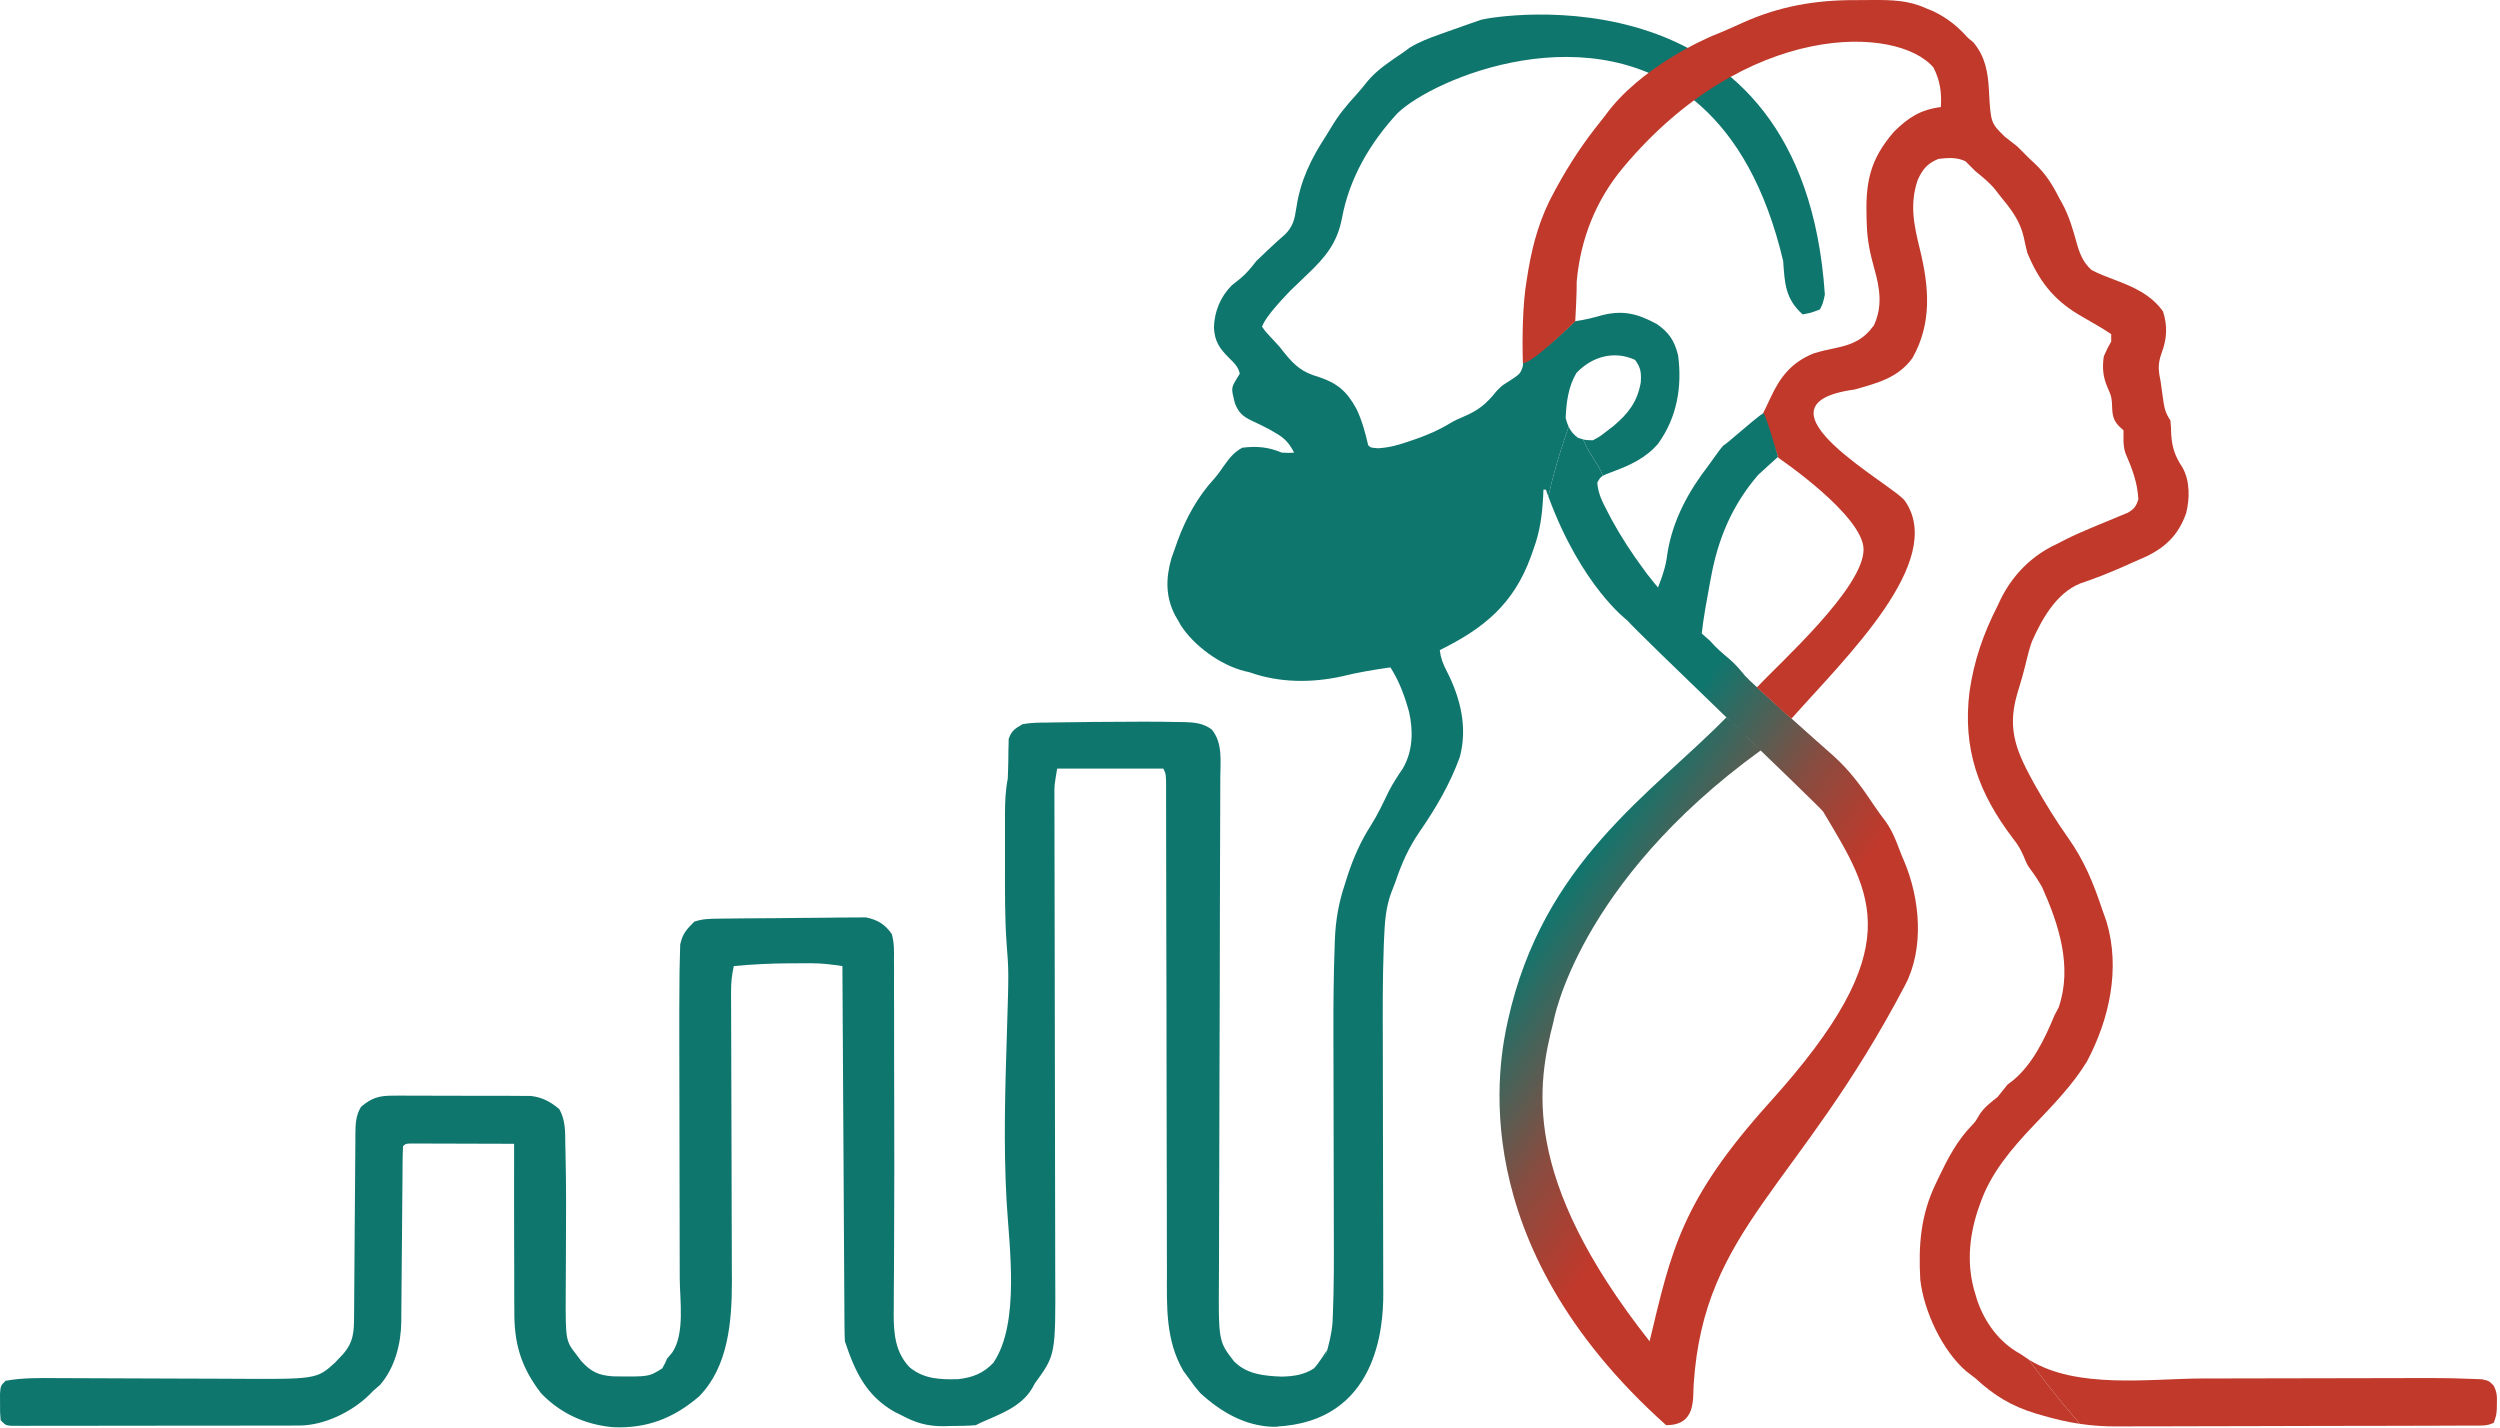
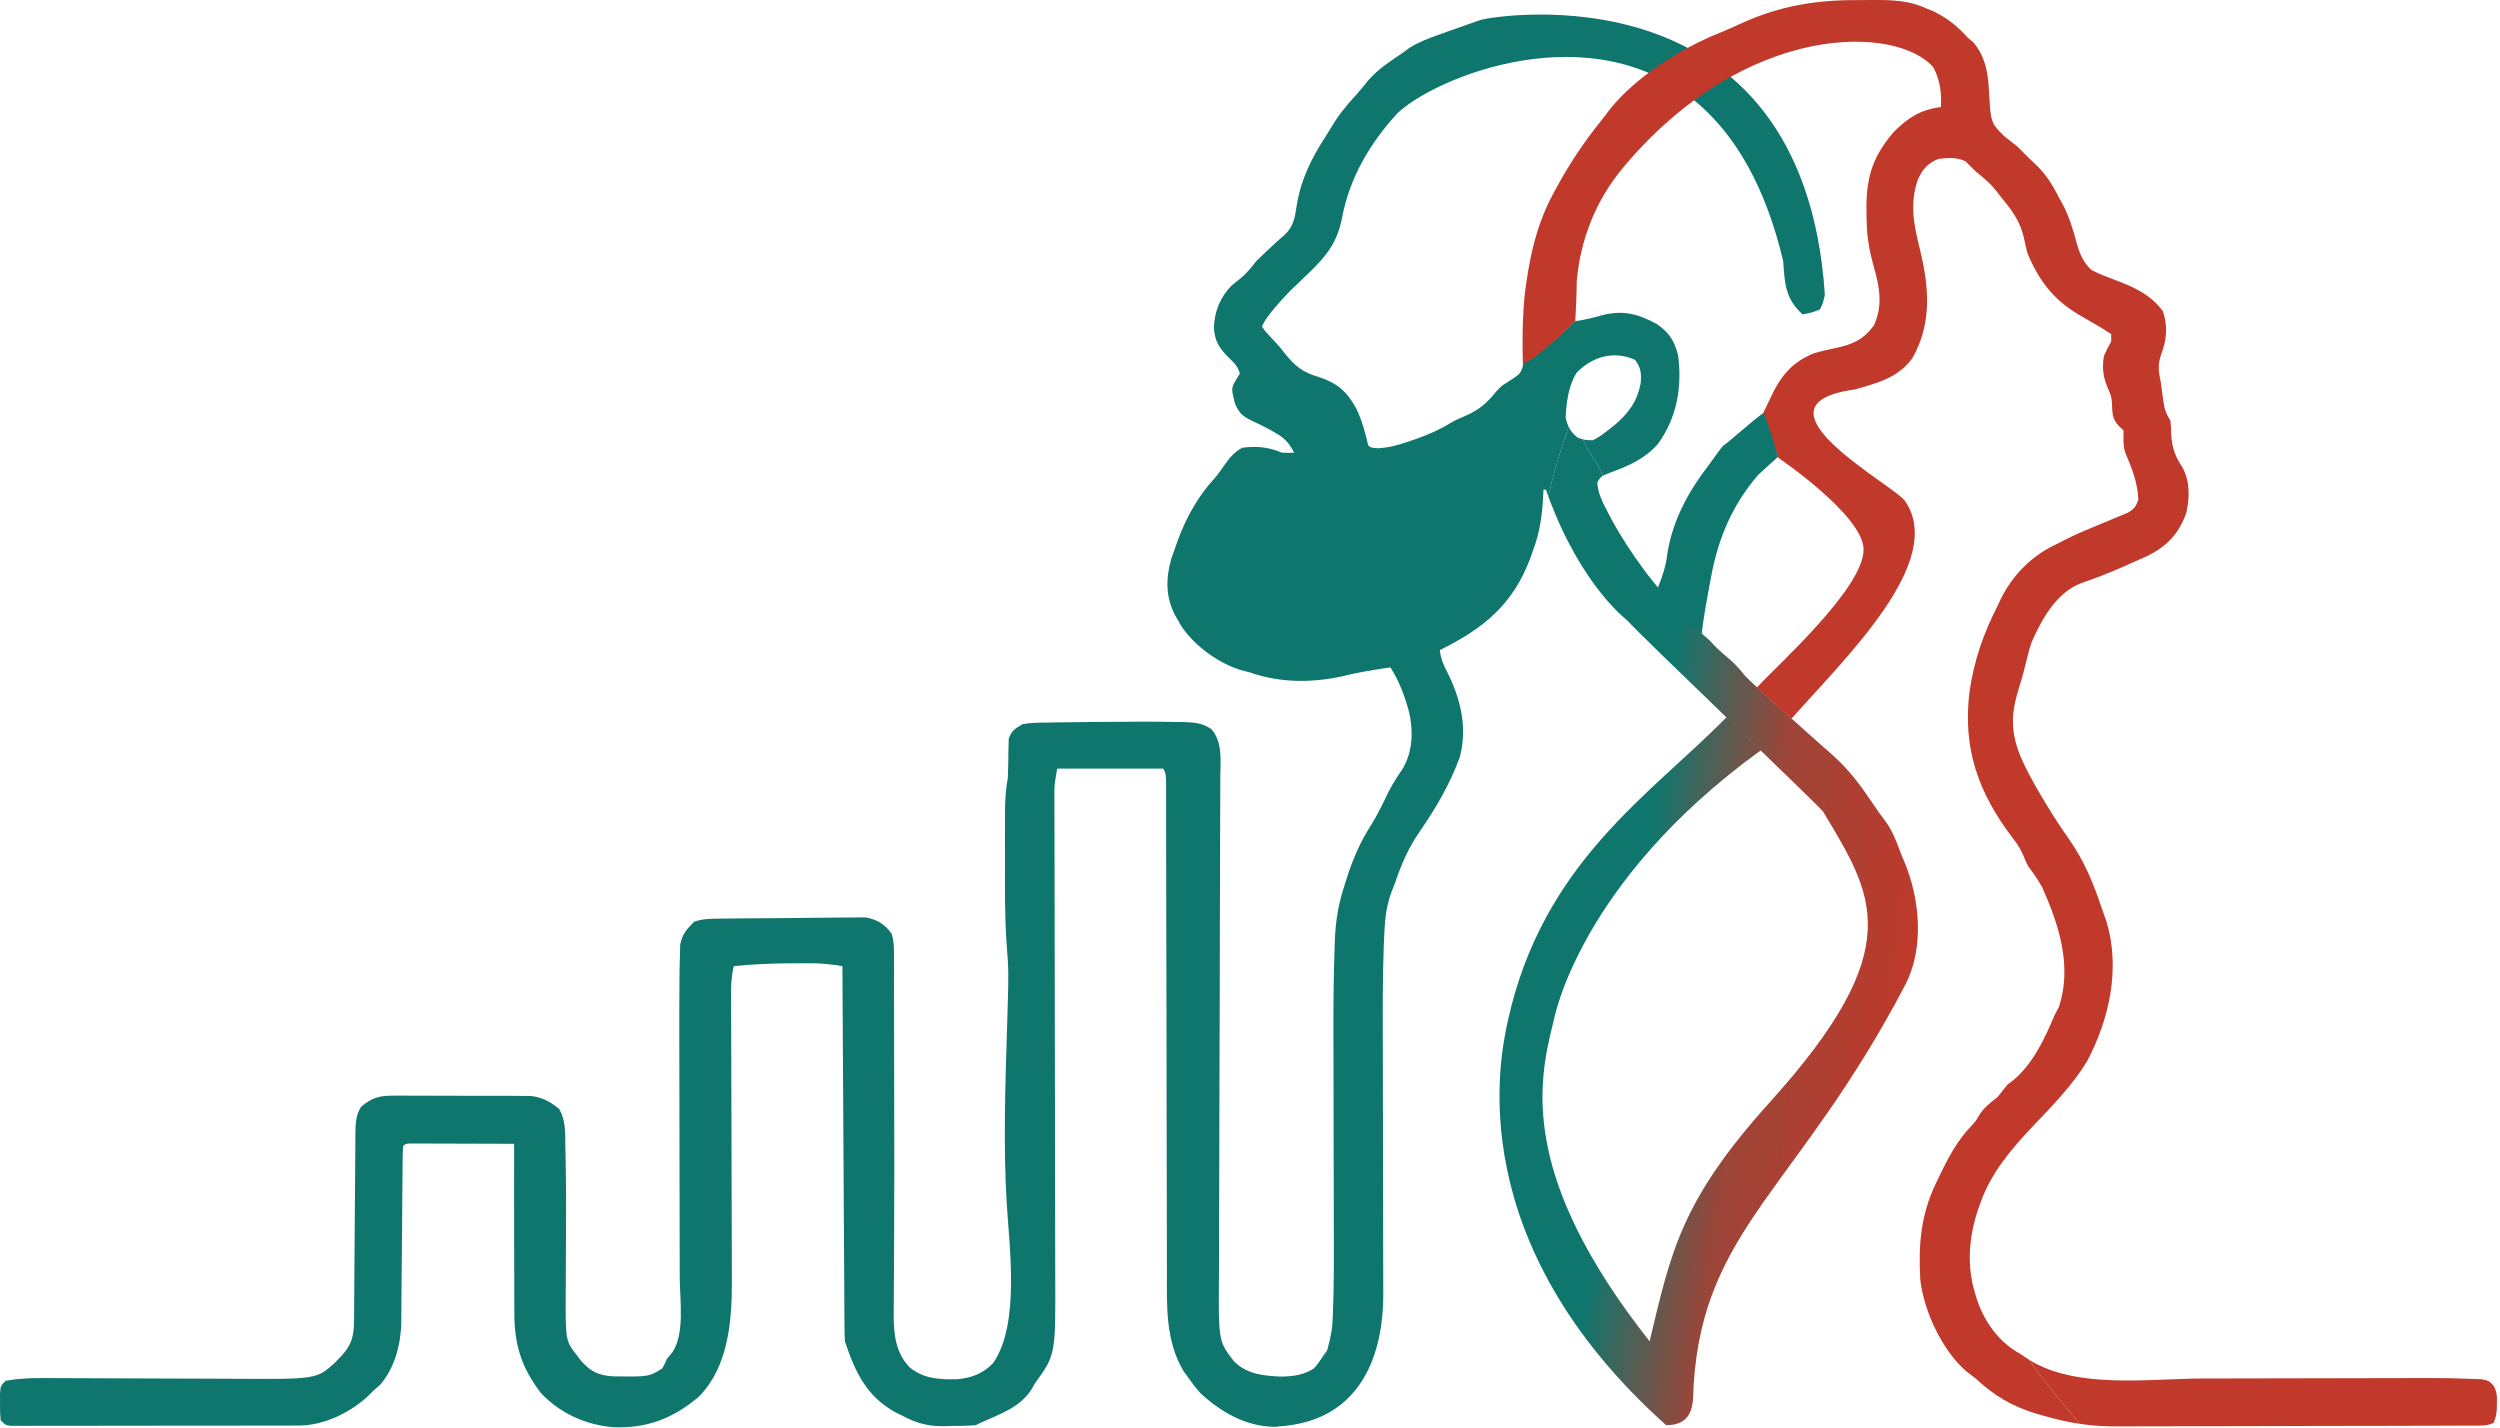
<svg xmlns="http://www.w3.org/2000/svg" width="100%" height="100%" viewBox="0 0 569 325" version="1.1" xml:space="preserve" style="fill-rule:evenodd;clip-rule:evenodd;stroke-linejoin:round;stroke-miterlimit:2;">
  <path d="M414.951,184.729C414.359,183.734 372.384,143.708 370.392,141.223C370.392,141.223 359.94,133.475 352.412,113.019C353.088,109.693 354.408,104.684 357.026,97.124C357.486,98.1 358.127,98.908 359.155,99.648C359.668,99.815 360.016,99.928 360.311,100.006C362.033,104.03 363.49,105.033 364.823,108.272C364.227,108.61 364.029,108.964 363.544,109.831C363.71,112.364 364.73,114.272 365.897,116.503L366.813,118.263C368.936,122.155 371.307,125.786 373.938,129.355L374.816,130.561C375.546,131.527 381.372,139.061 389.235,145.883C390.609,147.488 392.201,148.821 393.817,150.177C395.089,151.315 396.116,152.501 397.184,153.829C398.44,155.303 414.768,169.826 417.234,171.983C421.025,175.362 423.824,179.227 426.629,183.448C427.421,184.632 428.23,185.75 429.103,186.872C430.509,188.832 431.376,190.859 432.208,193.117C432.56,194.069 432.939,195.01 433.353,195.935C437.038,204.611 437.986,215.854 433.612,224.195C409.283,270.598 387.812,279.475 385.482,315.05C385.258,318.469 386.067,324.378 379.212,324.367C332.596,282.674 341.217,241.202 343.204,232.247C351.19,196.243 375.576,180.947 392.909,163.287C396.009,166.15 396.861,167.165 400.719,170.804C358.975,201.063 353.579,232.493 353.579,232.493C349.974,246.585 345.863,267.766 375.448,305.276C380.372,284.789 382.542,273.327 402.843,250.831C434.704,215.527 426.276,203.772 414.951,184.729Z" style="fill:url(#_Linear1);" />
  <path d="M302.074,307.307C302.074,307.307 303.171,303.468 303.287,300.878L303.359,299.298C303.62,292.904 303.598,286.51 303.577,280.112C303.57,277.836 303.566,275.561 303.563,273.286C303.557,268.045 303.544,262.804 303.532,257.563C303.52,252.754 303.51,247.945 303.505,243.136C303.502,240.534 303.494,237.933 303.485,235.331C303.471,228.708 303.521,222.094 303.763,215.475L303.821,213.748C304.005,209.355 304.698,205.419 306.098,201.233L306.703,199.31C308.052,195.198 309.665,191.537 311.991,187.896C313.579,185.392 314.812,182.746 316.097,180.077C317.039,178.264 318.112,176.617 319.266,174.933C321.568,170.987 321.692,166.427 320.695,161.997C319.707,158.42 318.476,155.031 316.457,151.898C312.731,152.424 309.083,153.026 305.431,153.935C298.456,155.462 291.183,155.427 284.433,153.022L283.215,152.732C277.761,151.341 271.821,147.057 268.763,142.338L268.14,141.223L267.447,140.038C265.269,135.834 265.318,131.642 266.595,127.142C266.911,126.214 267.239,125.289 267.578,124.369L268.052,123.006C269.952,117.871 272.625,113.008 276.341,108.967C277.173,108.025 277.864,107.044 278.568,106.004C279.821,104.26 280.82,102.943 282.747,101.896C286.054,101.501 288.672,101.725 291.736,103.019C293.316,103.09 293.316,103.09 294.546,103.019C293.395,100.819 292.385,99.706 290.226,98.489L288.726,97.629C287.416,96.932 286.096,96.299 284.749,95.68C282.792,94.718 281.887,93.868 281.062,91.783C280.205,88.357 280.205,88.357 281.378,86.34L282.185,85.041C281.767,83.369 280.915,82.647 279.692,81.424C277.486,79.218 276.467,77.675 276.286,74.542C276.412,70.876 277.736,67.613 280.32,64.975C280.972,64.429 281.636,63.897 282.313,63.382C283.742,62.214 284.831,60.821 285.971,59.377C285.971,59.377 290.757,54.759 292.369,53.456C294.334,51.588 294.672,49.805 295.072,47.156C295.995,41.056 298.376,36.18 301.735,31.024C302.19,30.322 302.629,29.609 303.052,28.887C304.638,26.196 306.498,23.938 308.613,21.642C309.56,20.601 310.426,19.535 311.295,18.429C313.532,15.793 316.427,13.937 319.266,12.004L320.818,10.871C323.078,9.486 325.376,8.632 327.869,7.755L329.237,7.26C330.592,6.773 331.951,6.296 333.312,5.824L334.66,5.348L335.969,4.895L337.124,4.494C340.087,3.647 410.337,-8.303 415.338,67.063C414.888,69.088 414.888,69.088 414.214,70.433C412.178,71.206 412.178,71.206 410.281,71.557C406.321,68.013 406.195,64.464 405.857,59.442C401.854,42.476 395.082,31.215 386.999,24.032C362.599,2.351 326.254,17.833 318.072,25.768C311.792,32.559 307.125,40.538 305.426,49.682C304.344,55.337 301.631,58.588 297.495,62.498C296.618,63.336 295.743,64.178 294.87,65.021L293.701,66.129C292.86,67.063 288.082,71.846 287.242,74.366C287.968,75.415 287.968,75.415 289.032,76.543L290.141,77.743L291.175,78.861L292.369,80.37C294.72,83.271 296.46,84.748 300.094,85.778C304.448,87.24 306.53,89.061 308.72,93.038C310.004,95.726 310.729,98.442 311.4,101.334C311.962,101.896 311.962,101.896 313.652,102.025C316.274,101.874 318.417,101.245 320.881,100.385L322.236,99.924C324.995,98.957 327.543,97.859 330.044,96.328C331.063,95.716 332.073,95.253 333.171,94.803C336.47,93.406 338.33,91.89 340.538,89.103C341.739,87.85 341.739,87.85 342.856,87.139C346.03,85.114 346.03,85.114 346.604,83.323C346.62,83.096 346.633,82.87 346.643,82.645C349.886,81.008 354.493,76.909 358.525,73.107C360.622,72.807 362.592,72.338 364.668,71.732C369.453,70.536 372.769,71.413 377.064,73.734C379.906,75.694 381.085,77.528 381.936,80.858C382.884,88.067 381.682,94.976 377.415,100.947C374.558,104.311 370.93,105.916 366.859,107.43C365.839,107.812 365.236,108.038 364.823,108.272C363.49,105.033 362.033,104.03 360.311,100.006C360.934,100.171 361.321,100.18 362.526,100.21C364.128,99.361 364.128,99.361 365.687,98.138L367.254,96.938C370.599,94.123 372.675,91.431 373.44,87.038C373.567,84.835 373.471,83.725 372.148,81.915C367.384,79.724 362.356,81.125 358.787,84.894C356.955,87.977 356.481,91.624 356.346,95.154C356.537,95.886 356.749,96.536 357.026,97.124C354.408,104.684 353.088,109.693 352.412,113.019C352.225,112.503 352.041,111.979 351.852,111.447L351.29,111.447L351.226,112.97C350.996,117.217 350.512,120.942 349.043,124.93L348.406,126.741C344.479,137.498 337.724,143.024 327.693,147.965C327.925,149.821 328.403,151.06 329.273,152.741C332.403,158.862 334.058,165.524 332.254,172.301C330.037,178.402 326.806,183.942 323.128,189.259C320.615,192.907 318.981,196.563 317.58,200.777C317.256,201.621 316.929,202.463 316.597,203.305C315.375,206.725 315.17,209.967 315.019,213.568L314.947,215.274C314.661,222.881 314.71,230.493 314.733,238.105C314.739,240.271 314.74,242.438 314.743,244.604C314.749,250.08 314.759,255.556 314.771,261.033C314.784,266.972 314.795,272.912 314.801,278.851C314.804,281.415 314.809,283.978 314.817,286.541C314.821,288.137 314.824,289.732 314.825,291.328C314.826,292.408 314.83,293.487 314.835,294.567C314.835,301.721 313.632,323.695 290.264,324.7C297.908,318.203 302.074,307.307 302.074,307.307Z" style="fill:rgb(15,118,110);" />
  <g>
    <path d="M302.004,307.261C302.004,307.261 297.086,324.672 289.807,324.743C283.365,324.573 277.872,321.357 273.196,317.075C271.84,315.479 271.84,315.479 270.598,313.738L269.347,312.038C265.248,305.068 265.568,297.269 265.595,289.478C265.591,288.238 265.586,286.999 265.58,285.76C265.567,282.417 265.567,279.075 265.569,275.732C265.57,272.229 265.557,268.727 265.546,265.224C265.528,259.351 265.518,253.478 265.514,247.605C265.509,241.562 265.502,235.52 265.49,229.478L265.487,228.347L265.459,216.129L265.454,213.966L265.443,209.7C265.433,205.529 265.427,201.358 265.424,197.187C265.422,194.601 265.418,192.016 265.413,189.43C265.411,188.227 265.41,187.024 265.411,185.822C265.411,184.187 265.408,182.552 265.404,180.916L265.408,179.458C265.395,176.185 265.395,176.185 264.769,174.933L240.61,174.933C239.978,178.725 239.978,178.725 239.982,180.608L239.981,181.905L239.988,183.302L239.99,184.808C239.991,186.471 239.997,188.133 240.003,189.796L240.008,193.376C240.012,195.946 240.017,198.515 240.023,201.085C240.034,205.154 240.039,209.223 240.044,213.291C240.057,224.862 240.077,236.432 240.103,248.003C240.117,254.393 240.126,260.784 240.131,267.175C240.135,271.213 240.144,275.252 240.156,279.29C240.163,281.813 240.165,284.335 240.165,286.858C240.167,288.02 240.17,289.183 240.175,290.346C240.253,308.374 240.253,308.374 235.554,314.827L234.9,316.01C232.343,320.274 227.547,321.859 223.194,323.816L222.07,324.378C220.19,324.543 218.304,324.534 216.417,324.554L214.855,324.603C211.125,324.637 208.486,323.892 205.215,322.131L203.631,321.352C197.13,317.682 194.589,312.161 192.294,305.276C192.236,304.129 192.211,302.98 192.205,301.831L192.188,299.647L192.178,297.245L192.161,294.721C192.146,292.434 192.135,290.147 192.123,287.861C192.111,285.472 192.095,283.083 192.081,280.694C192.052,276.169 192.027,271.645 192.003,267.12C191.975,261.969 191.944,256.819 191.913,251.668C191.849,241.071 191.789,230.475 191.732,219.879C189.424,219.538 187.199,219.245 184.864,219.242L183.256,219.239L181.583,219.247L179.86,219.25C175.556,219.274 171.297,219.463 167.011,219.879C166.55,221.892 166.382,223.742 166.389,225.806L166.392,227.686L166.403,229.732L166.411,233.028L166.424,236.566C166.435,239.032 166.44,241.498 166.445,243.965C166.458,250.978 166.478,257.991 166.504,265.004C166.518,268.879 166.527,272.754 166.532,276.629C166.536,279.072 166.545,281.516 166.557,283.958C166.565,285.852 166.566,287.746 166.568,289.639L166.583,291.651C166.573,300.675 165.793,311.066 159.093,317.84C153.324,322.794 147.198,325.163 139.587,324.834C133.272,324.3 127.534,321.712 123.119,317.075C118.543,311.091 116.98,305.748 117.064,298.275C117.058,297.464 117.052,296.653 117.043,295.841C117.025,293.726 117.03,291.612 117.04,289.496C117.047,287.366 117.03,285.236 117.017,283.106C116.995,279.247 116.994,275.389 117.004,271.53C117.01,269.111 117.01,266.692 117.01,264.273L117.01,263.076L117.009,260.33C113.499,260.316 109.988,260.306 106.478,260.299C105.283,260.297 104.088,260.293 102.893,260.288C101.179,260.281 99.465,260.277 97.751,260.275L96.121,260.266L94.622,260.266L93.295,260.262C92.289,260.33 92.289,260.33 91.727,260.892C91.663,262.218 91.634,263.529 91.629,264.856L91.618,266.113C91.61,267.017 91.603,267.921 91.598,268.826C91.589,270.259 91.576,271.693 91.561,273.127C91.521,277.205 91.488,281.283 91.459,285.361C91.441,287.853 91.418,290.346 91.391,292.839C91.382,293.786 91.376,294.735 91.371,295.682C91.364,297.015 91.35,298.347 91.335,299.68L91.334,300.854C91.259,305.915 89.869,311.282 86.53,315.178L84.985,316.513L84.083,317.436C80.066,321.368 73.77,324.443 68.099,324.453L66.321,324.46L64.371,324.46L62.316,324.465C60.457,324.47 58.597,324.472 56.738,324.472L52.084,324.477C48.426,324.481 44.767,324.483 41.109,324.482C37.332,324.482 33.554,324.488 29.776,324.497C26.535,324.504 23.294,324.507 20.053,324.507C18.116,324.506 16.179,324.508 14.242,324.514C12.084,324.52 9.927,324.518 7.769,324.515L5.815,324.524L4.042,324.517L2.495,324.518C1.273,324.378 1.273,324.378 0.149,323.255C0,321.463 0,321.463 0.009,319.322L0,317.18C0.149,315.389 0.149,315.389 1.273,314.265C5.167,313.552 9.222,313.627 13.169,313.658L14.789,313.663C15.938,313.666 17.087,313.672 18.237,313.678C20.064,313.688 21.891,313.694 23.719,313.699C28.91,313.712 34.102,313.732 39.293,313.758C42.481,313.773 45.668,313.782 48.855,313.788C50.06,313.792 51.265,313.797 52.469,313.805C72.057,313.932 72.057,313.932 76.25,310.137L77.119,309.209L77.989,308.298C80.506,305.462 80.576,303.1 80.588,299.467L80.599,298.019C80.607,296.98 80.614,295.942 80.62,294.904C80.629,293.26 80.642,291.617 80.656,289.973C80.695,285.301 80.73,280.627 80.758,275.955C80.776,273.097 80.799,270.239 80.826,267.381C80.835,266.292 80.842,265.202 80.847,264.114C80.853,262.59 80.867,261.066 80.882,259.543L80.883,258.18C80.913,255.857 80.947,253.907 82.176,251.903C84.543,249.91 86.215,249.374 89.28,249.374L91.496,249.358L93.869,249.377L96.324,249.374C98.036,249.374 99.747,249.38 101.458,249.393C103.646,249.409 105.833,249.408 108.021,249.4C109.71,249.397 111.399,249.401 113.087,249.408C113.894,249.411 114.7,249.411 115.507,249.408C116.636,249.407 117.765,249.417 118.894,249.429L120.837,249.438C123.455,249.756 125.306,250.757 127.306,252.444C128.764,255.092 128.628,257.671 128.667,260.648L128.716,262.598C128.879,269.882 128.85,277.169 128.807,284.453C128.792,287.092 128.781,289.731 128.772,292.369L128.758,294.145C128.721,305.143 128.721,305.143 131.23,308.366L132.242,309.718C134.503,312.227 136.226,313.04 139.559,313.256C147.673,313.363 147.673,313.363 150.718,311.456C151.339,310.357 151.339,310.357 151.842,309.209L153.001,307.839C155.916,303.527 154.728,295.896 154.706,290.894L154.702,287.553C154.701,286.371 154.697,285.189 154.693,284.007C154.686,281.526 154.683,279.045 154.68,276.564C154.673,270.847 154.661,265.13 154.648,259.413C154.637,254.174 154.627,248.934 154.621,243.695C154.619,241.637 154.615,239.579 154.609,237.521C154.594,232.576 154.601,227.632 154.651,222.688L154.663,221.078C154.679,219.732 154.714,218.389 154.759,217.044L154.817,214.948C155.352,212.503 156.254,211.527 158.022,209.766C159.934,209.129 161.431,209.113 163.447,209.087L164.59,209.07C165.839,209.053 167.088,209.041 168.337,209.031L169.632,209.019C171.895,209.001 174.158,208.987 176.421,208.977C178.291,208.967 180.16,208.947 182.028,208.919C184.289,208.885 186.549,208.868 188.81,208.862C189.669,208.858 190.529,208.847 191.388,208.831C192.594,208.809 193.799,208.808 195.005,208.813L197.081,208.795C199.739,209.351 201.392,210.338 202.968,212.575C203.519,214.489 203.499,216.315 203.466,218.297L203.484,220.024C203.5,221.917 203.487,223.808 203.475,225.701C203.481,227.041 203.487,228.381 203.496,229.721C203.514,233.271 203.509,236.821 203.499,240.371C203.492,243.873 203.508,247.375 203.522,250.877C203.557,261.102 203.554,271.326 203.501,281.551C203.488,284.102 203.479,286.652 203.47,289.203C203.462,290.96 203.448,292.717 203.433,294.473L203.422,297.672L203.404,299.1C203.401,303.624 203.799,307.854 207.044,311.208C210.278,313.878 213.954,314.005 218.028,313.901C221.305,313.54 223.812,312.592 226.082,310.176C232.214,301.197 229.688,283.648 229.093,273.287C228.384,260.566 228.773,247.79 229.172,235.064C229.607,221.124 229.607,221.124 229.093,214.64C228.682,208.71 228.728,202.775 228.739,196.833C228.742,194.829 228.739,192.825 228.735,190.821L228.737,186.974L228.734,185.171C228.742,182.434 228.847,179.875 229.374,177.18C229.419,176.36 229.447,175.539 229.453,174.718L229.486,173.399C229.505,172.497 229.515,171.596 229.517,170.695L229.558,169.38L229.574,168.197C230.171,166.332 231.063,165.795 232.745,164.82C234.589,164.478 236.41,164.467 238.282,164.458L239.928,164.424C241.689,164.392 243.449,164.377 245.21,164.363L248.824,164.316C252.266,164.276 255.708,164.262 259.151,164.258L260.52,164.254C262.979,164.249 265.435,164.273 267.894,164.328L269.607,164.344C271.982,164.434 273.811,164.596 275.775,166.009C278.303,169.033 277.768,173.134 277.743,176.913L277.74,178.513C277.736,180.278 277.727,182.042 277.719,183.806L277.708,187.608C277.701,190.335 277.692,193.062 277.681,195.789C277.666,200.106 277.657,204.422 277.648,208.738L277.639,213.176L277.635,215.421L277.61,226.906L277.607,228.07C277.592,234.286 277.571,240.502 277.548,246.719C277.525,253.112 277.51,259.507 277.502,265.901C277.498,269.486 277.489,273.071 277.471,276.656C277.453,280.031 277.446,283.405 277.447,286.78C277.445,288.015 277.44,289.249 277.431,290.483C277.321,305.251 277.321,305.251 280.846,309.824C283.814,312.83 287.74,313.163 291.771,313.317C294.431,313.239 296.779,312.933 299.04,311.456C300.418,309.988 302.004,307.261 302.004,307.261Z" style="fill:rgb(15,118,110);" />
    <path d="M461.754,309.44L461.829,309.49C472.592,316.219 489.212,313.782 501.308,313.742C503.298,313.736 505.287,313.734 507.277,313.732C512.306,313.726 517.336,313.715 522.366,313.704C527.816,313.691 533.266,313.679 538.716,313.673C541.066,313.67 543.416,313.665 545.766,313.658C547.578,313.652 549.39,313.651 551.202,313.649L553.127,313.64C556.384,313.64 559.639,313.704 562.893,313.847L564.844,313.925C566.469,314.265 566.469,314.265 567.523,315.328C568.293,316.773 568.344,317.728 568.295,319.357L568.268,320.816C568.154,322.131 568.154,322.131 567.592,323.816C565.999,324.613 564.657,324.454 562.875,324.461L561.744,324.467C560.488,324.473 559.231,324.475 557.974,324.478L555.278,324.489C552.317,324.501 549.357,324.506 546.396,324.512L543.335,324.519C538.533,324.529 533.732,324.538 528.93,324.542C523.402,324.548 517.874,324.563 512.346,324.585C508.067,324.602 503.787,324.61 499.507,324.613C496.955,324.614 494.404,324.619 491.852,324.633C489.444,324.646 487.036,324.648 484.627,324.642C483.751,324.642 482.874,324.646 481.997,324.654C478.991,324.679 476.164,324.482 473.369,324.067C467.617,317.379 463.951,312.531 461.754,309.44Z" style="fill:rgb(192,57,43);" />
  </g>
  <path d="M473.369,324.067C470.524,323.645 467.712,322.998 464.778,322.131L463.339,321.715C457.808,320.024 453.876,317.648 449.609,313.704C448.908,313.164 448.206,312.625 447.502,312.088C442.038,307.356 437.894,298.444 437.06,291.3C436.611,283.364 437.149,276.497 440.62,269.319L441.213,268.064C443.297,263.711 445.419,259.602 448.813,256.114C449.609,255.274 449.609,255.274 450.487,253.764C451.581,252.003 453.067,250.961 454.666,249.656C455.417,248.721 456.167,247.785 456.913,246.846L458.228,245.85C462.686,242.119 465.409,236.39 467.588,231.115L468.571,229.254C471.711,219.988 468.607,210.447 464.778,201.9C463.962,200.462 463.109,199.159 462.119,197.838C461.408,196.844 461.408,196.844 460.565,194.842C459.855,193.216 459.254,192.224 458.182,190.863C450.27,180.486 446.632,170.358 448.275,157.325C449.311,150.255 451.428,144.195 454.666,137.852L455.383,136.32C458.143,130.762 462.534,126.377 468.149,123.807L470.133,122.786C472.016,121.84 473.926,121.002 475.87,120.19L477.577,119.475C478.748,118.987 479.92,118.504 481.093,118.026L482.788,117.31L484.324,116.676C485.756,115.829 486.156,115.252 486.69,113.694C486.534,109.946 485.249,106.581 483.771,103.182C483.157,101.438 483.319,99.796 483.319,97.963L482.23,96.944C480.615,95.231 480.801,93.797 480.667,91.51C480.51,90.097 480.51,90.097 479.631,88.096C478.621,85.679 478.457,83.693 478.824,81.108C479.667,79.212 479.667,79.212 480.51,77.737L480.51,76.052C479.212,75.165 477.945,74.39 476.577,73.629C475.799,73.179 475.022,72.726 474.246,72.272L473.11,71.609C467.254,68.111 464.004,63.796 461.408,57.511C461.125,56.382 460.867,55.246 460.635,54.105C459.787,50.236 457.707,47.602 455.227,44.59L454.067,43.097C452.741,41.491 451.223,40.283 449.609,38.971L447.362,36.724C445.403,35.744 443.324,35.92 441.182,36.162C438.642,37.216 437.597,38.508 436.477,40.938C434.588,46.453 435.613,51.235 436.968,56.739C439.064,65.335 439.765,73.549 435.265,81.505C431.944,86.045 427.286,87.172 422.113,88.653C396.43,92.149 431.66,110.677 433.667,114.15C442.883,127.836 420.009,149.718 407.75,163.556C404.378,160.73 404.582,160.639 399.846,156.468C405.022,150.947 424.227,133.745 424.147,125.026C424.076,117.291 404.738,104.182 404.738,104.182L401.292,94.03C401.292,94.03 402.463,91.677 403.002,90.473C405.201,85.705 407.818,82.451 412.757,80.447C414.467,79.904 416.181,79.541 417.936,79.177C421.736,78.356 424.148,77.27 426.504,74.05C428.496,69.735 427.864,65.628 426.609,61.198C425.674,57.879 425.002,54.782 424.889,51.331L424.845,50.191C424.556,41.817 425.385,36.533 431.069,29.982C434.365,26.717 437.124,24.96 441.744,24.364C441.95,21.137 441.563,18.282 440.058,15.375C431.829,5.672 397.392,4.724 369.435,38.126C363.23,45.54 359.716,54.38 358.855,64.093C358.921,66.156 358.528,73.13 358.528,73.13C358.528,73.13 348.412,83.051 346.61,82.607C346.434,76.988 346.528,69.162 347.498,63.621L347.846,61.464C348.922,55.136 350.603,49.34 353.712,43.711L354.379,42.482C357.253,37.237 360.458,32.388 364.212,27.735L365.36,26.271C373.309,15.254 388.33,8.756 389.705,8.176L390.829,7.715C392.745,6.926 394.637,6.098 396.517,5.226C404.929,1.433 413.083,0.002 422.242,0.028C423.556,0.03 424.87,0.017 426.184,0.002C430.481,-0.016 434.404,0.049 438.373,1.891L439.957,2.531C443.24,4.112 445.491,5.946 447.924,8.633L449.152,9.651C451.877,12.939 452.471,16.471 452.687,20.624C453.091,27.971 453.091,27.971 456.246,31.07C457.205,31.847 458.176,32.608 459.16,33.353C460.106,34.279 461.043,35.215 461.969,36.162L463.005,37.119C465.575,39.519 467.147,42.022 468.711,45.151L469.284,46.156C470.904,49.086 471.802,52.206 472.686,55.42C473.403,57.901 474.117,59.674 476.015,61.444C477.695,62.326 479.437,62.993 481.212,63.656C485.515,65.274 489.571,67.04 492.308,70.89C493.356,74.232 493.203,77.06 491.992,80.336C491.122,82.725 491.199,84.2 491.746,86.726C491.924,87.99 492.099,89.254 492.273,90.519C492.578,92.72 492.748,93.847 493.993,95.716C494.089,96.766 494.143,97.821 494.169,98.876C494.363,101.905 495.047,103.855 496.715,106.371C498.454,109.431 498.408,113.478 497.562,116.817C495.877,121.549 493.142,124.377 488.63,126.587C487.472,127.109 486.31,127.622 485.145,128.126L483.406,128.908C480.125,130.367 476.826,131.667 473.422,132.81C467.978,135.036 464.744,140.891 462.452,146.031C461.937,147.496 461.553,148.948 461.197,150.458C460.574,153.057 459.843,155.595 459.055,158.148C456.721,166.348 459.152,171.423 463.137,178.659C465.514,182.824 467.999,186.897 470.783,190.804C474.386,195.916 476.502,201.099 478.463,207.006C478.775,207.935 479.111,208.857 479.449,209.777C482.638,220.495 480.097,231.943 474.996,241.579C471.709,247.011 467.053,251.728 462.7,256.308C457.821,261.462 453.091,267.013 450.733,273.814L450.103,275.596C448.082,281.889 447.593,288.24 449.609,294.602L450.006,295.94C451.734,300.973 455.016,305.511 459.722,308.085L461.754,309.44C463.951,312.531 467.617,317.379 473.369,324.067Z" style="fill:rgb(192,57,43);" />
  <g transform="matrix(0.561825,0,0,0.561825,400.1686,94.02992)">
    <path d="M2.053,-0.026C3.043,0.304 8.019,17.723 8.019,17.723C8.019,17.723 1.704,23.372 0,25C-10.5,37.161 -16.283,50.878 -19.125,66.5C-19.294,67.386 -19.463,68.271 -19.637,69.184C-20.68,74.776 -22.308,83.635 -22.872,89.296C-29.974,86.235 -40.652,70.757 -40.652,70.757C-40.652,70.757 -37.804,63.839 -37.125,59.188C-36.991,58.265 -36.856,57.342 -36.718,56.391C-34.479,43.036 -28.218,31.643 -20,21C-19.439,20.215 -18.879,19.43 -18.301,18.621C-15.292,14.432 -15.292,14.432 -14,13C-13.34,13 -2.313,2.961 2.053,-0.026Z" style="fill:rgb(15,118,110);fill-rule:nonzero;" />
  </g>
  <defs>
-     <linearGradient id="_Linear1" x1="0" y1="0" x2="1" y2="0" gradientUnits="userSpaceOnUse" gradientTransform="matrix(44,30,-30,44,365,189)">
+     <linearGradient id="_Linear1" x1="0" y1="0" x2="1" y2="0" gradientUnits="userSpaceOnUse" gradientTransform="matrix(64,9,-9,64,373,209)">
      <stop offset="0" style="stop-color:rgb(15,118,110);stop-opacity:1" />
-       <stop offset="0.58" style="stop-color:rgb(136,76,64);stop-opacity:1" />
+       <stop offset="0.2" style="stop-color:rgb(84,94,84);stop-opacity:1" />
+       <stop offset="0.43" style="stop-color:rgb(157,69,56);stop-opacity:1" />
      <stop offset="1" style="stop-color:rgb(192,57,43);stop-opacity:1" />
    </linearGradient>
  </defs>
</svg>
